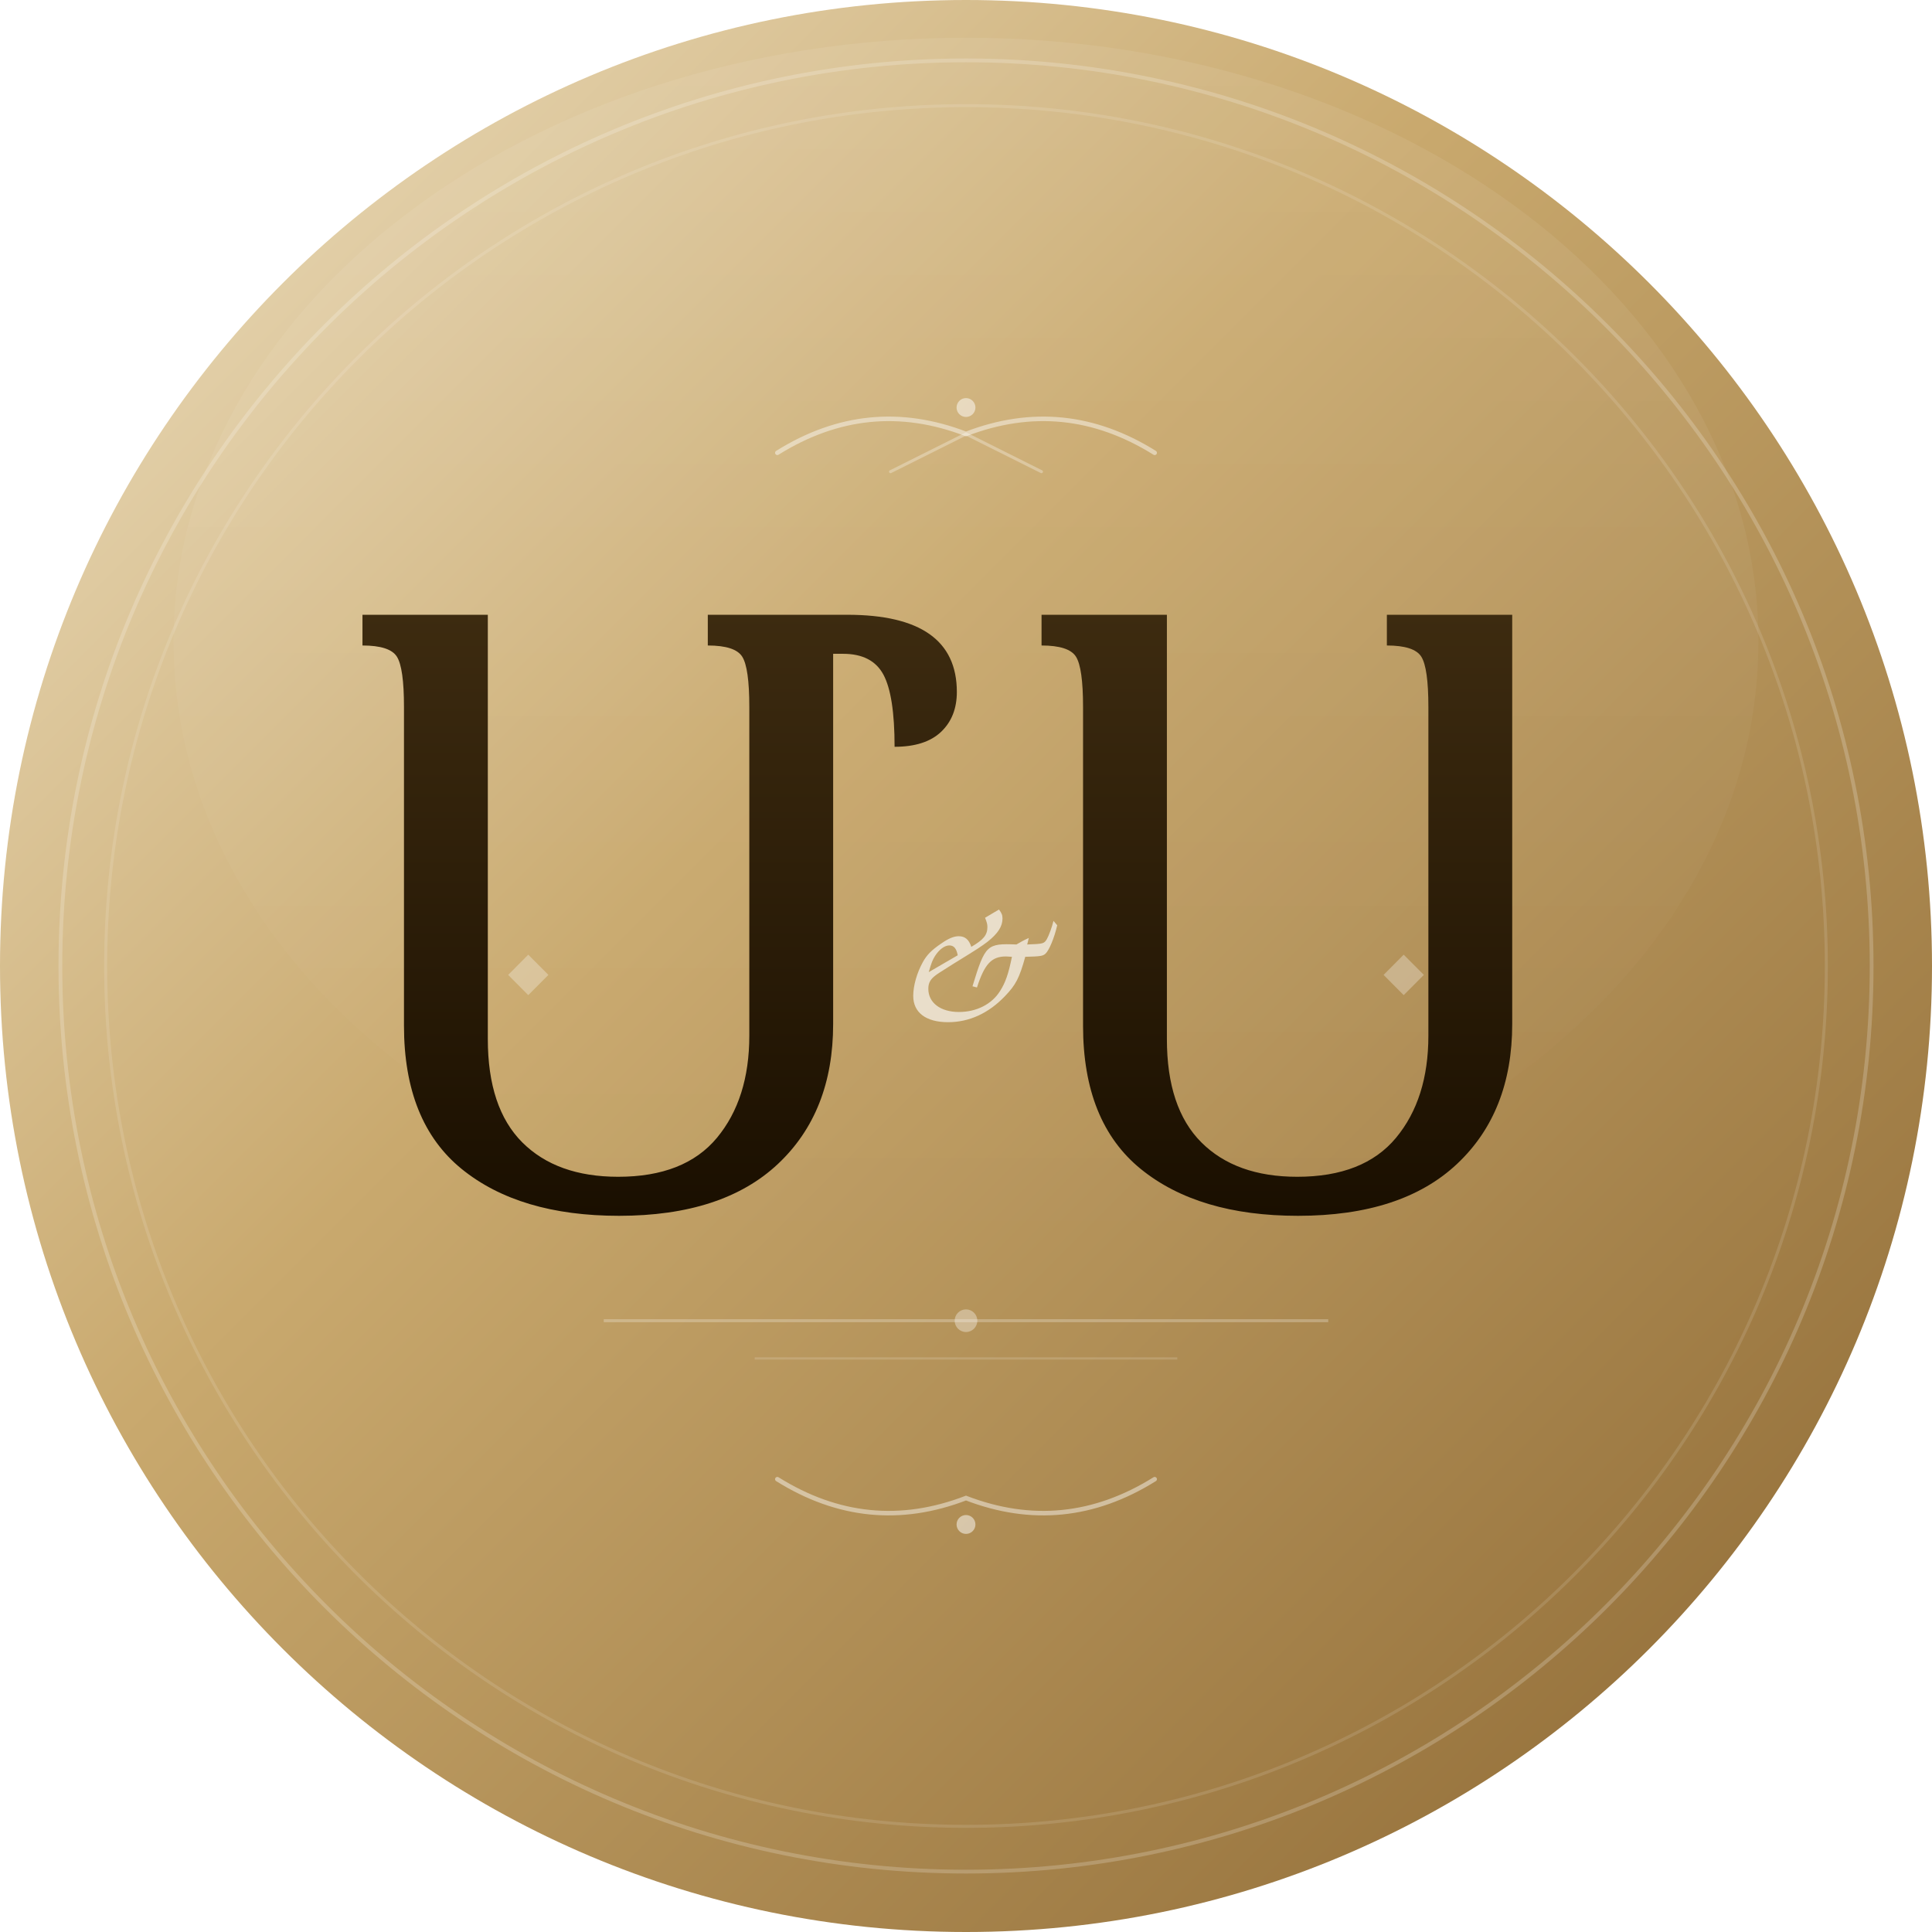
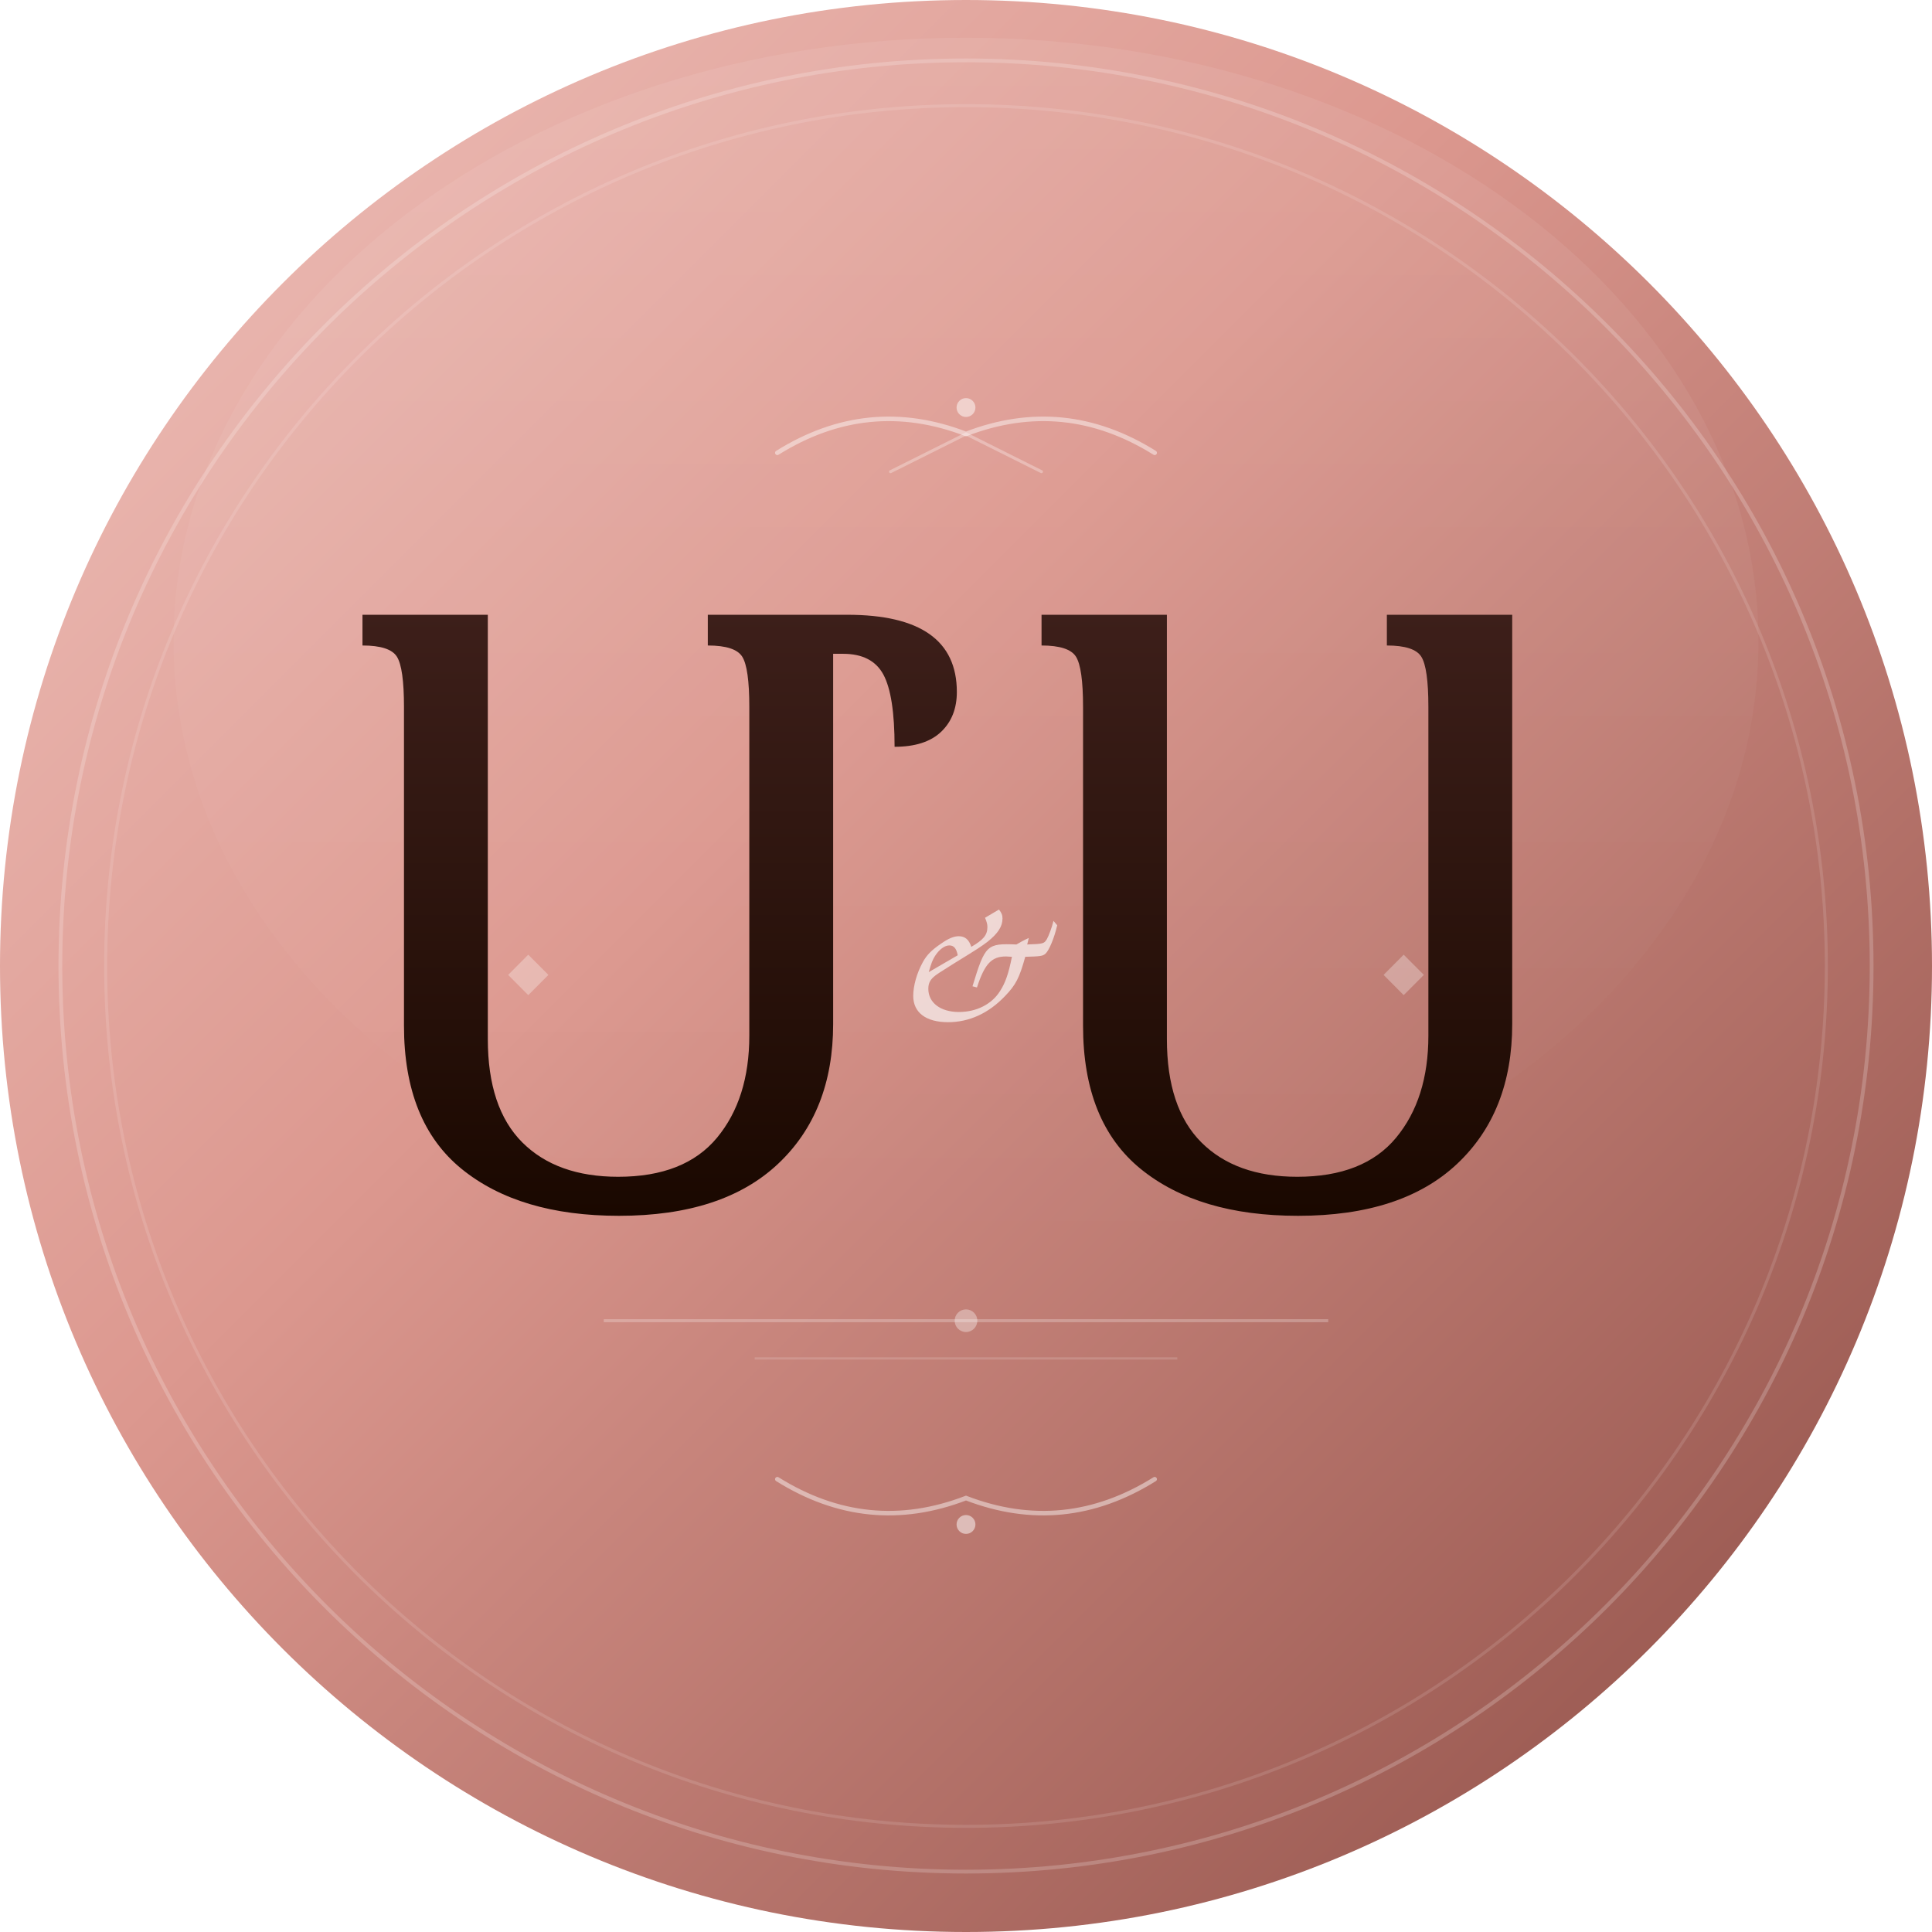
<svg xmlns="http://www.w3.org/2000/svg" viewBox="0 0 512 512" width="512" height="512">
  <defs>
    <linearGradient id="bg" x1="0%" y1="0%" x2="100%" y2="100%">
-       <stop offset="0%" stop-color="#f0e4c8" />
-       <stop offset="40%" stop-color="#c9a96e" />
-       <stop offset="100%" stop-color="#8a6530" />
+       <stop offset="0%" stop-color="#f0c4be" />
+       <stop offset="40%" stop-color="#dc988f" />
+       <stop offset="100%" stop-color="#8a4a42" />
    </linearGradient>
    <linearGradient id="shine" x1="0%" y1="0%" x2="0%" y2="100%">
      <stop offset="0%" stop-color="rgba(255,255,255,0.3)" />
      <stop offset="100%" stop-color="rgba(255,255,255,0)" />
    </linearGradient>
    <linearGradient id="textGrad" x1="0%" y1="0%" x2="0%" y2="100%">
-       <stop offset="0%" stop-color="#3d2b10" />
-       <stop offset="100%" stop-color="#1a0f00" />
+       <stop offset="0%" stop-color="#3d1f1a" />
+       <stop offset="100%" stop-color="#1a0800" />
    </linearGradient>
  </defs>
  <circle cx="256" cy="256" r="256" fill="url(#bg)" />
  <ellipse cx="256" cy="170" rx="210" ry="160" fill="url(#shine)" opacity="0.25" />
  <circle cx="256" cy="256" r="240" fill="none" stroke="rgba(255,255,255,0.2)" stroke-width="1" />
  <circle cx="256" cy="256" r="228" fill="none" stroke="rgba(255,255,255,0.12)" stroke-width="0.8" />
  <path d="M206 120 Q230 105 256 115 Q282 105 306 120" fill="none" stroke="rgba(255,255,255,0.45)" stroke-width="1.2" stroke-linecap="round" />
  <circle cx="256" cy="108" r="2.5" fill="rgba(255,255,255,0.5)" />
  <path d="M236 125 L256 115 L276 125" fill="none" stroke="rgba(255,255,255,0.3)" stroke-width="0.8" stroke-linecap="round" />
  <text x="168" y="320" text-anchor="middle" font-size="220" font-weight="100" fill="url(#textGrad)" font-family="'Noto Serif Armenian', 'Cormorant Garamond', 'Noto Serif', serif" letter-spacing="2">Մ</text>
  <text x="256" y="270" text-anchor="middle" font-size="52" fill="rgba(255,255,255,0.65)" font-family="'Great Vibes', 'Cormorant Garamond', cursive" font-weight="400">&amp;</text>
  <text x="344" y="320" text-anchor="middle" font-size="220" font-weight="100" fill="url(#textGrad)" font-family="'Noto Serif Armenian', 'Cormorant Garamond', 'Noto Serif', serif" letter-spacing="2">Ս</text>
  <line x1="160" y1="350" x2="352" y2="350" stroke="rgba(255,255,255,0.25)" stroke-width="0.8" />
  <circle cx="256" cy="350" r="3" fill="rgba(255,255,255,0.35)" />
  <line x1="200" y1="360" x2="312" y2="360" stroke="rgba(255,255,255,0.15)" stroke-width="0.6" />
  <path d="M206 392 Q230 407 256 397 Q282 407 306 392" fill="none" stroke="rgba(255,255,255,0.45)" stroke-width="1.2" stroke-linecap="round" />
  <circle cx="256" cy="404" r="2.5" fill="rgba(255,255,255,0.5)" />
  <text x="140" y="262" text-anchor="middle" font-size="14" fill="rgba(255,255,255,0.3)" font-family="serif">◆</text>
  <text x="372" y="262" text-anchor="middle" font-size="14" fill="rgba(255,255,255,0.3)" font-family="serif">◆</text>
</svg>
